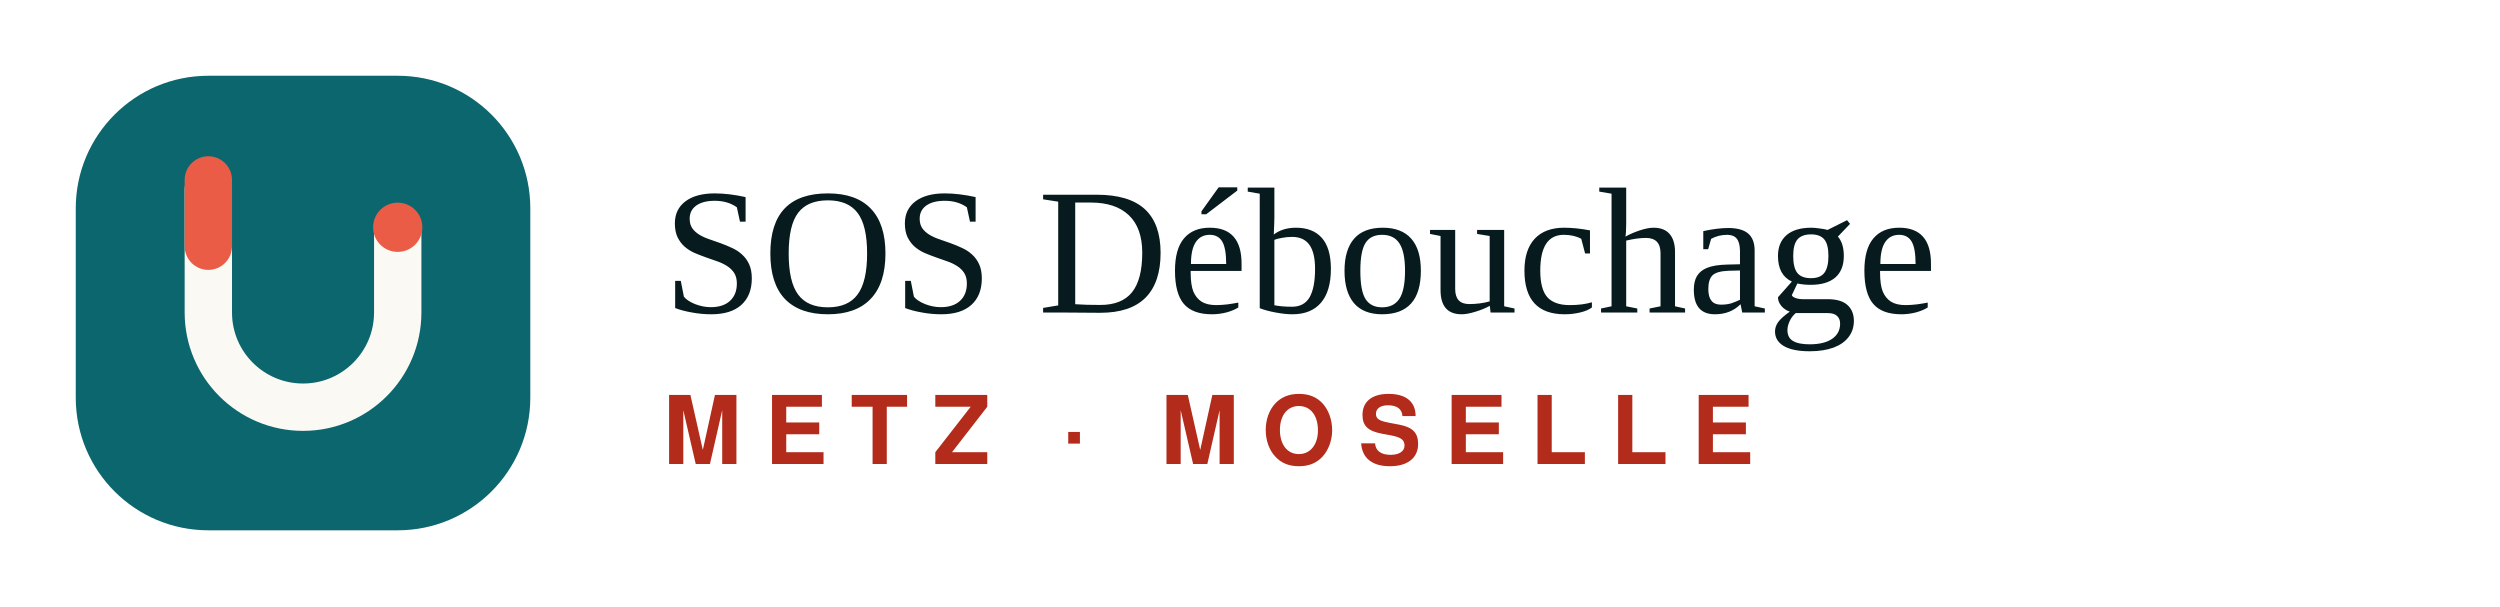
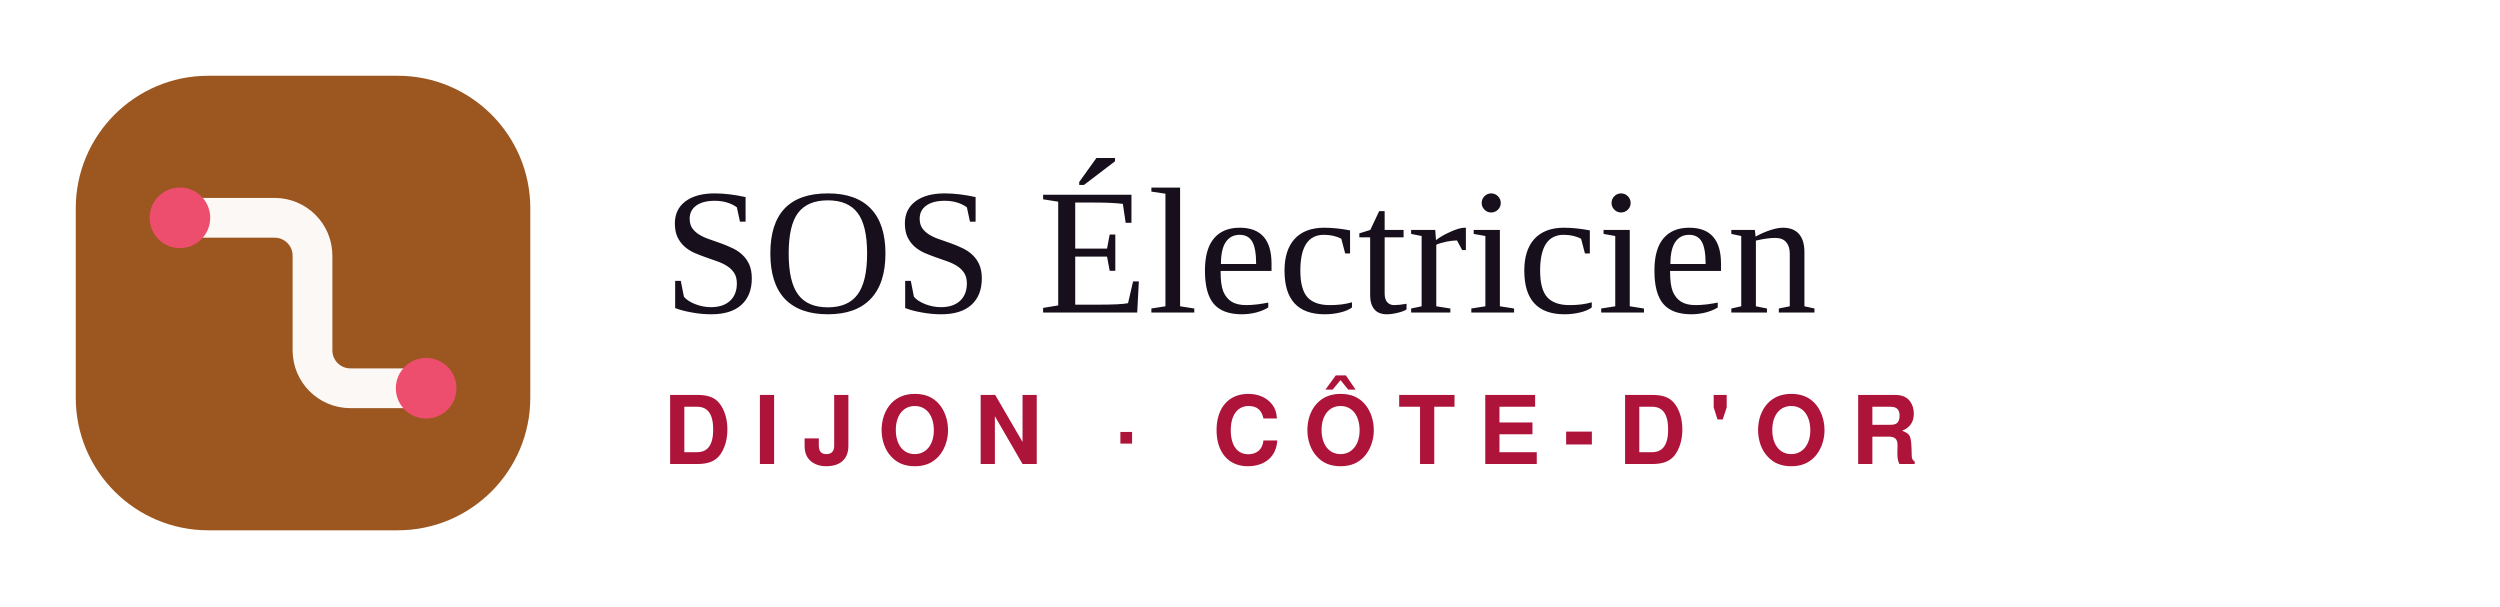
- <svg xmlns="http://www.w3.org/2000/svg" viewBox="0 0 264 64" width="264" height="64" role="img" aria-label="SOS Débouchage Metz">
-   <rect x="8" y="8" width="48" height="48" rx="14" fill="#0C666E" />
-   <path d="M22 20 V33 a10 10 0 0 0 20 0 V24" fill="none" stroke="#FBF9F4" stroke-width="5" stroke-linecap="round" />
-   <path d="M22 19 V26" fill="none" stroke="#EA5C46" stroke-width="5" stroke-linecap="round" />
-   <circle cx="42" cy="24" r="2.6" fill="#EA5C46" />
-   <text x="70" y="33" font-family="Georgia, 'Times New Roman', serif" font-size="19" fill="#071A1E">SOS Débouchage</text>
-   <text x="70" y="49" font-family="Helvetica, Arial, sans-serif" font-size="10" font-weight="700" letter-spacing="2.4" fill="#B22B1B">METZ · MOSELLE</text>
+ <svg xmlns="http://www.w3.org/2000/svg" viewBox="0 0 264 64" width="264" height="64" role="img" aria-label="SOS Électricien Dijon">
+   <rect x="8" y="8" width="48" height="48" rx="14" fill="#9C5620" />
+   <path d="M19 23 H29 a4 4 0 0 1 4 4 V37 a4 4 0 0 0 4 4 H45" fill="none" stroke="#FBF8F6" stroke-width="4.2" stroke-linecap="round" />
+   <circle cx="19" cy="23" r="3.2" fill="#EE4E6E" />
+   <circle cx="45" cy="41" r="3.2" fill="#EE4E6E" />
+   <text x="70" y="33" font-family="Georgia, 'Times New Roman', serif" font-size="19" fill="#170F1B">SOS Électricien</text>
+   <text x="70" y="49" font-family="Helvetica, Arial, sans-serif" font-size="10" font-weight="700" letter-spacing="2.4" fill="#AE1339">DIJON · CÔTE-D'OR</text>
</svg>
